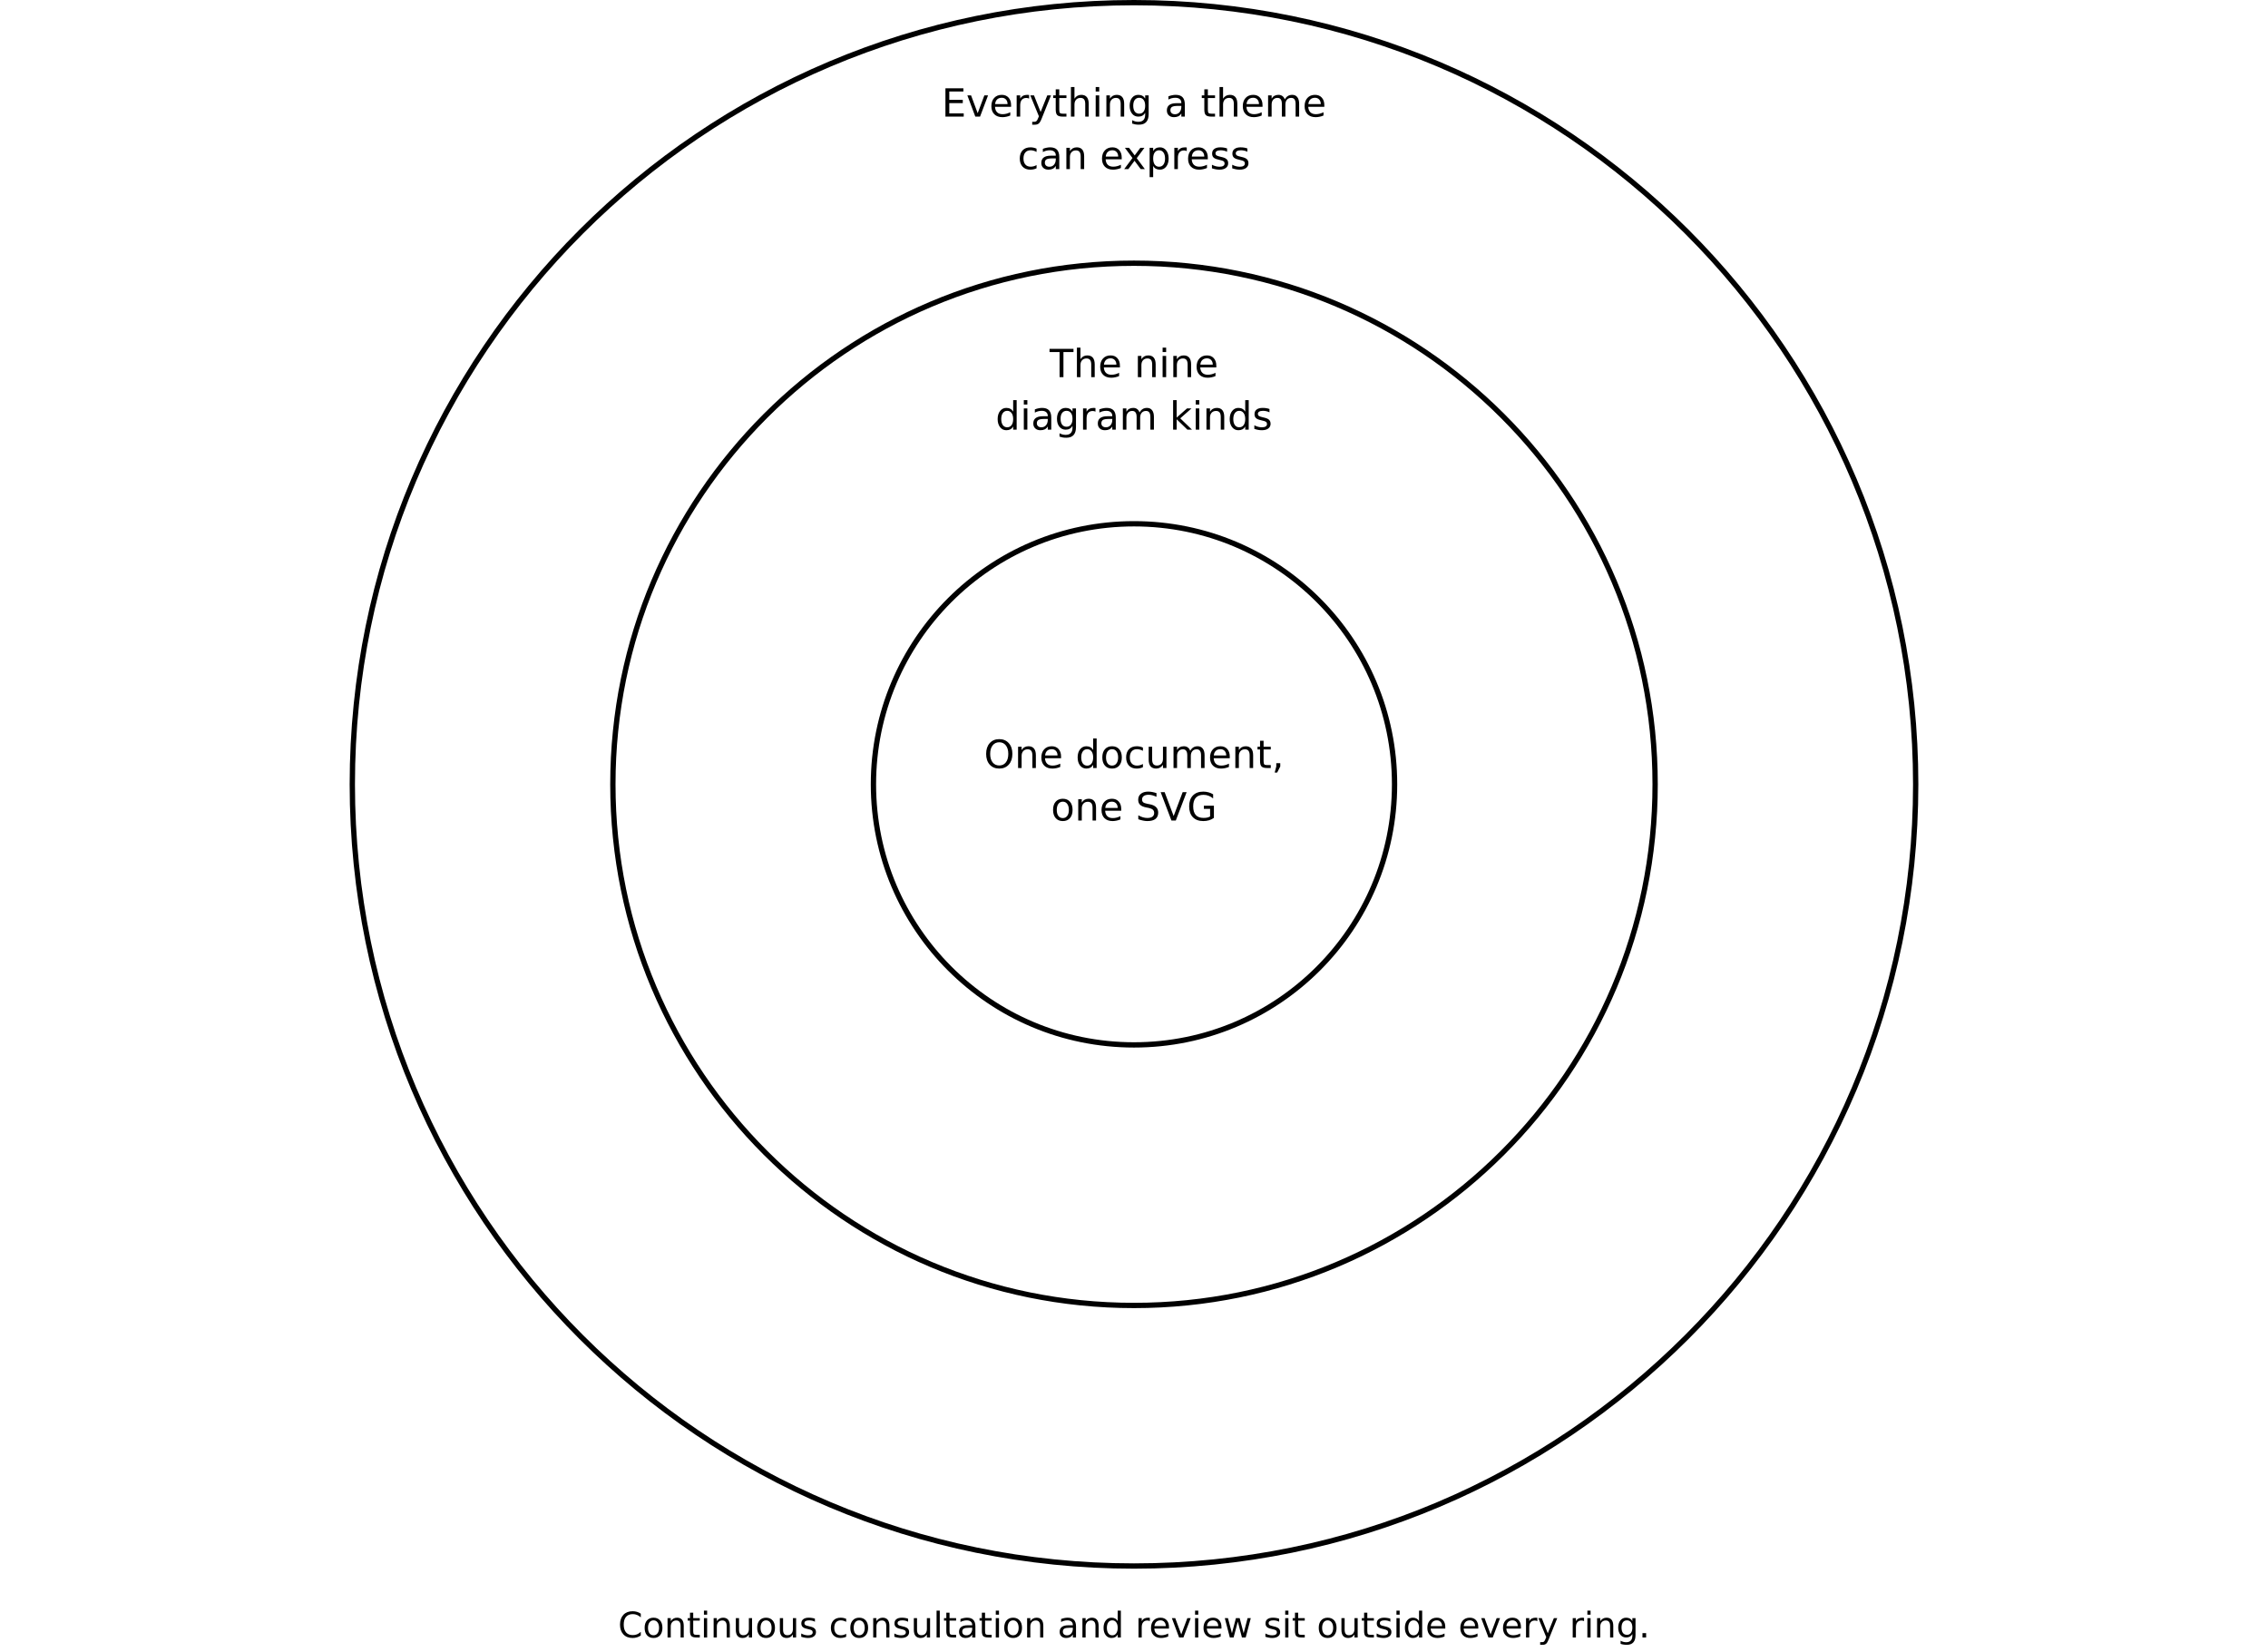
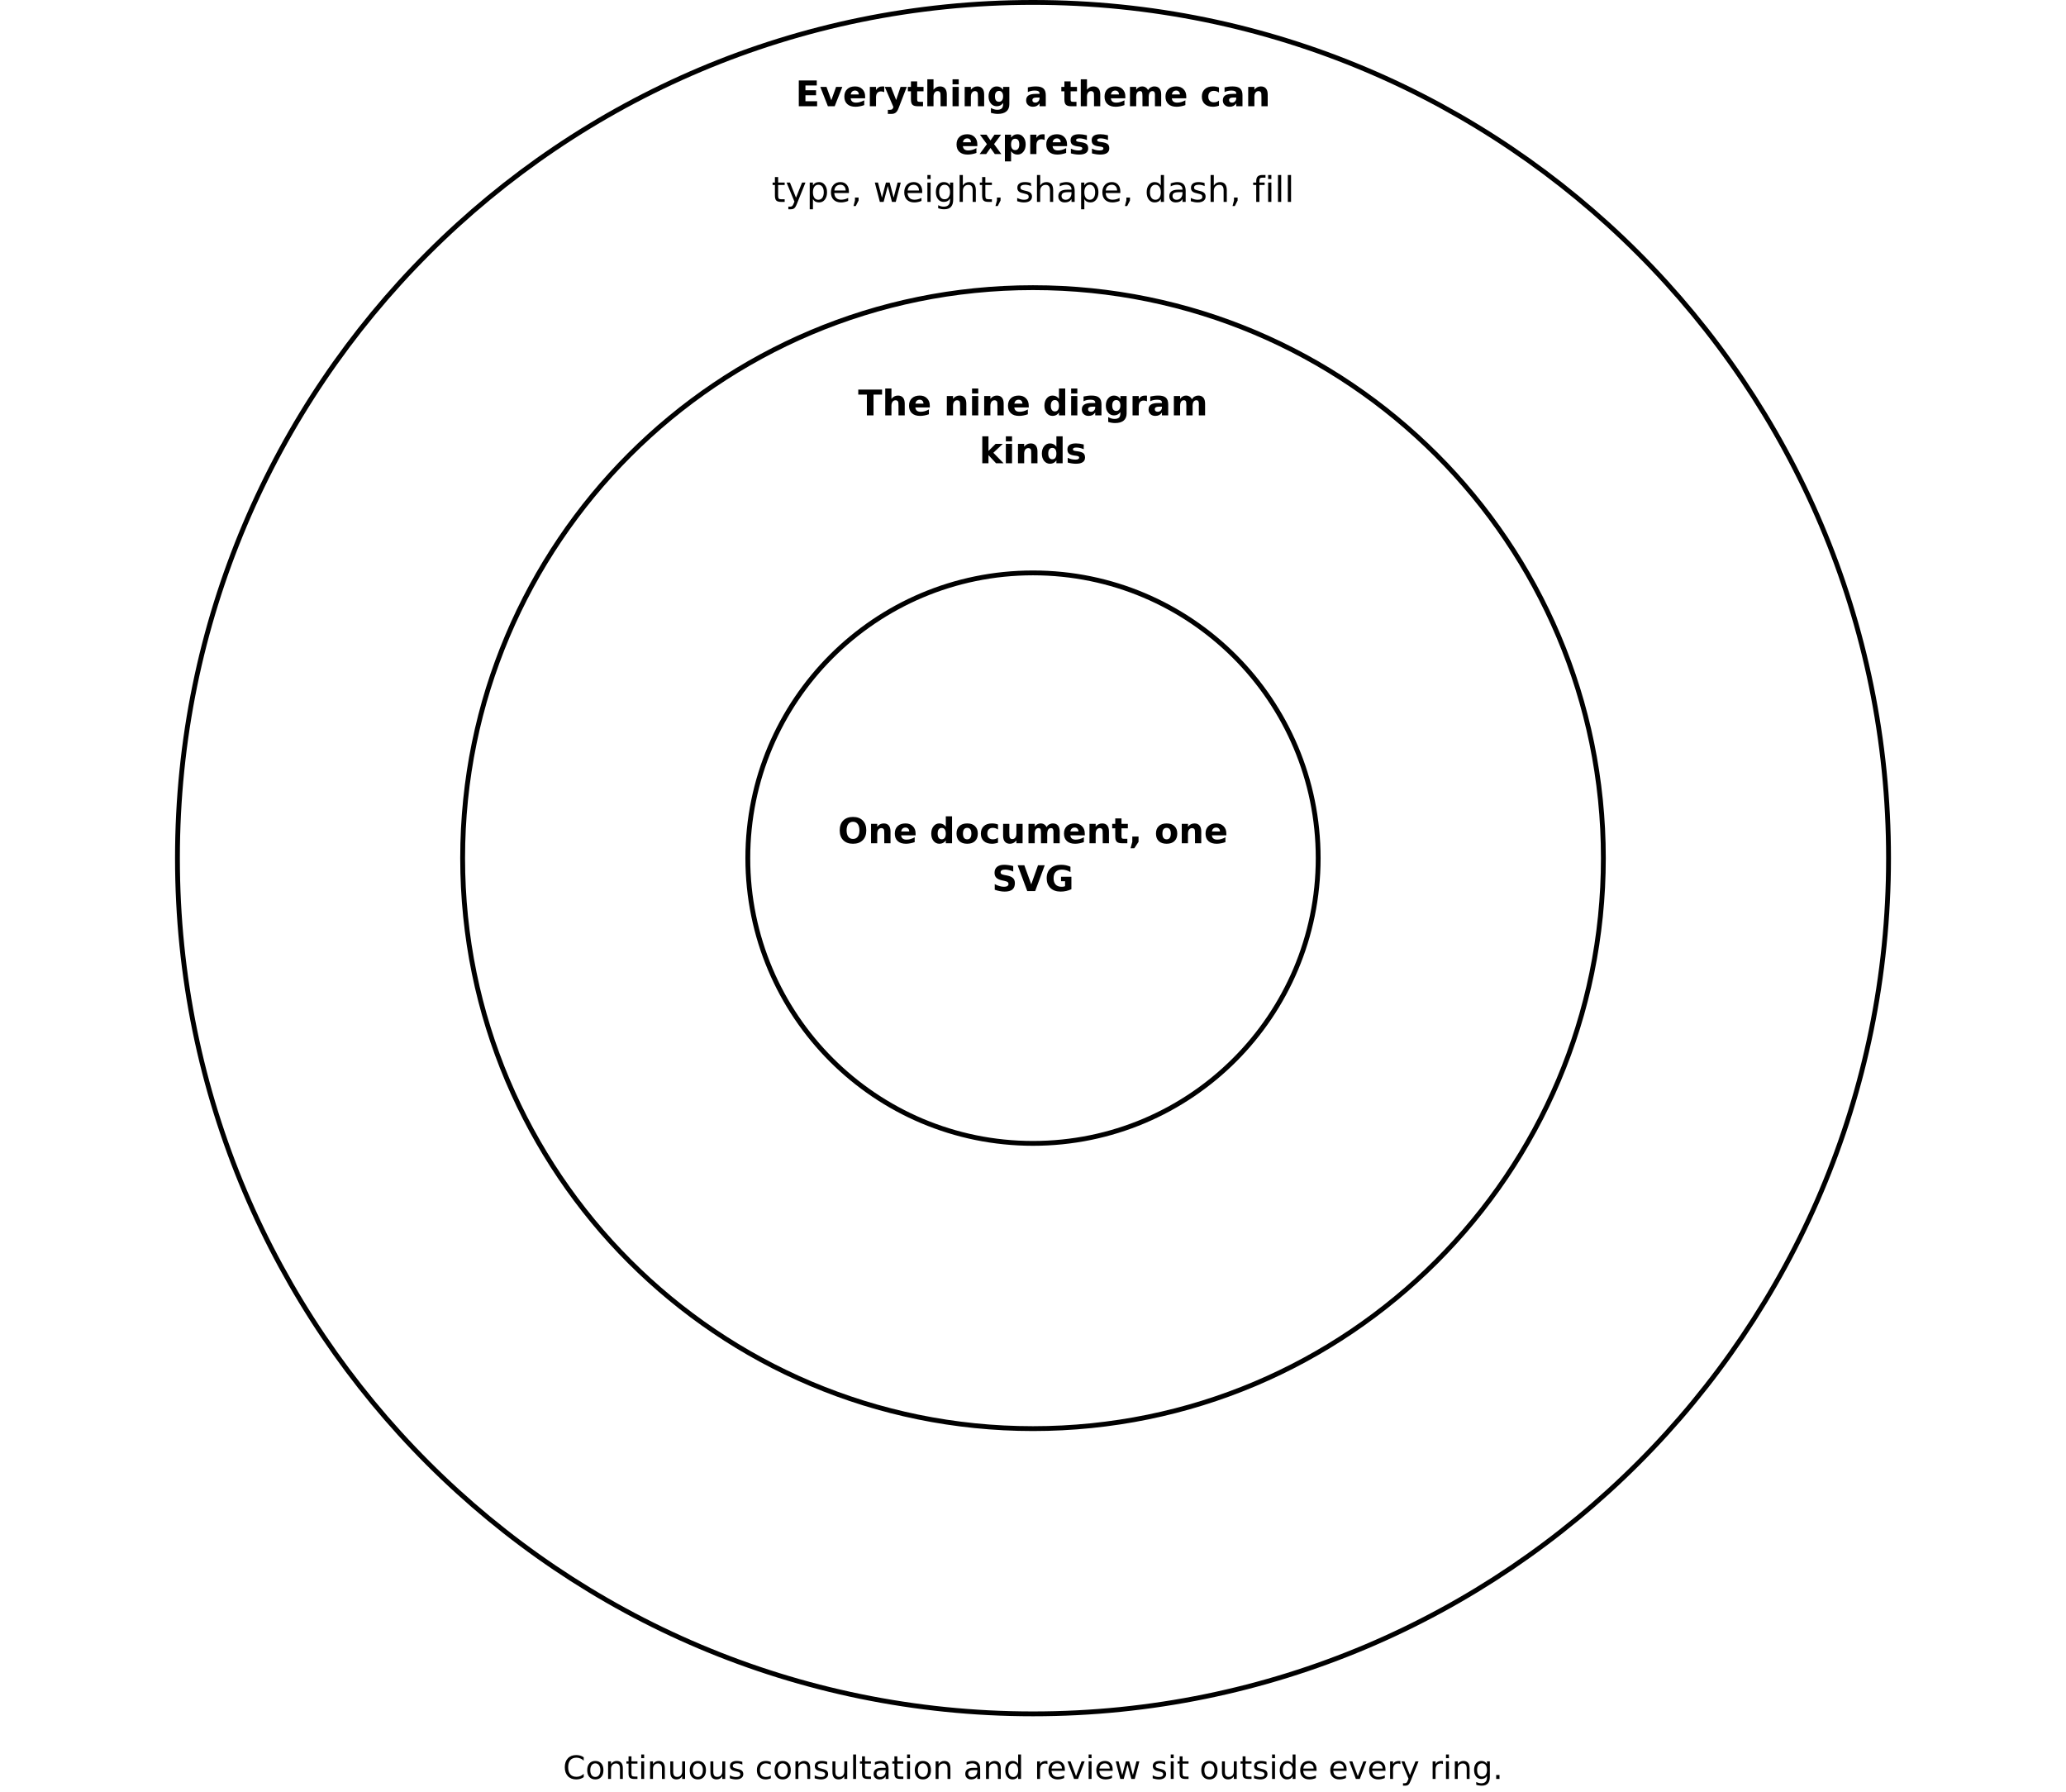
- <svg xmlns="http://www.w3.org/2000/svg" viewBox="-0.75 -0.75 641.5 467.2" role="img" aria-labelledby="ds2f840f7257-title ds2f840f7257-desc">
-   <ellipse cx="320" cy="221.1" rx="221.1" ry="221.1" fill="none" stroke="currentColor" stroke-width="1.5" />
-   <ellipse cx="320" cy="221.1" rx="147.4" ry="147.4" fill="none" stroke="currentColor" stroke-width="1.5" />
-   <ellipse cx="320" cy="221.1" rx="73.7" ry="73.7" fill="none" stroke="currentColor" stroke-width="1.5" />
+ <svg xmlns="http://www.w3.org/2000/svg" viewBox="-0.75 -0.75 641.5 556.3" role="img" aria-labelledby="dsa7013b43b5-title dsa7013b43b5-desc">
+   <ellipse cx="320" cy="265.65" rx="265.65" ry="265.65" fill="none" stroke="currentColor" stroke-width="1.5" />
+   <ellipse cx="320" cy="265.65" rx="177.1" ry="177.1" fill="none" stroke="currentColor" stroke-width="1.5" />
+   <ellipse cx="320" cy="265.65" rx="88.55" ry="88.55" fill="none" stroke="currentColor" stroke-width="1.5" />
  <text x="320" y="32.233" font-family="'DejaVu Sans', sans-serif" font-size="11" fill="currentColor" text-anchor="middle">
-     <tspan>Everything a theme</tspan>
+     <tspan font-weight="bold">Everything a theme can</tspan>
  </text>
  <text x="320" y="47.083" font-family="'DejaVu Sans', sans-serif" font-size="11" fill="currentColor" text-anchor="middle">
-     <tspan>can express</tspan>
+     <tspan font-weight="bold">express</tspan>
  </text>
-   <text x="320" y="105.933" font-family="'DejaVu Sans', sans-serif" font-size="11" fill="currentColor" text-anchor="middle">
-     <tspan>The nine</tspan>
+   <text x="320" y="61.933" font-family="'DejaVu Sans', sans-serif" font-size="11" fill="currentColor" text-anchor="middle">
+     <tspan>type, weight, shape, dash, fill</tspan>
  </text>
-   <text x="320" y="120.783" font-family="'DejaVu Sans', sans-serif" font-size="11" fill="currentColor" text-anchor="middle">
-     <tspan>diagram kinds</tspan>
+   <text x="320" y="128.208" font-family="'DejaVu Sans', sans-serif" font-size="11" fill="currentColor" text-anchor="middle">
+     <tspan font-weight="bold">The nine diagram</tspan>
  </text>
-   <text x="320" y="216.483" font-family="'DejaVu Sans', sans-serif" font-size="11" fill="currentColor" text-anchor="middle">
-     <tspan>One document,</tspan>
+   <text x="320" y="143.058" font-family="'DejaVu Sans', sans-serif" font-size="11" fill="currentColor" text-anchor="middle">
+     <tspan font-weight="bold">kinds</tspan>
  </text>
-   <text x="320" y="231.333" font-family="'DejaVu Sans', sans-serif" font-size="11" fill="currentColor" text-anchor="middle">
-     <tspan>one SVG</tspan>
+   <text x="320" y="261.033" font-family="'DejaVu Sans', sans-serif" font-size="11" fill="currentColor" text-anchor="middle">
+     <tspan font-weight="bold">One document, one</tspan>
  </text>
-   <text x="320" y="462.412" font-family="'DejaVu Sans', sans-serif" font-size="10" fill="currentColor" text-anchor="middle">
+   <text x="320" y="275.883" font-family="'DejaVu Sans', sans-serif" font-size="11" fill="currentColor" text-anchor="middle">
+     <tspan font-weight="bold">SVG</tspan>
+   </text>
+   <text x="320" y="551.512" font-family="'DejaVu Sans', sans-serif" font-size="10" fill="currentColor" text-anchor="middle">
    <tspan>Continuous consultation and review sit outside every ring.</tspan>
  </text>
</svg>
